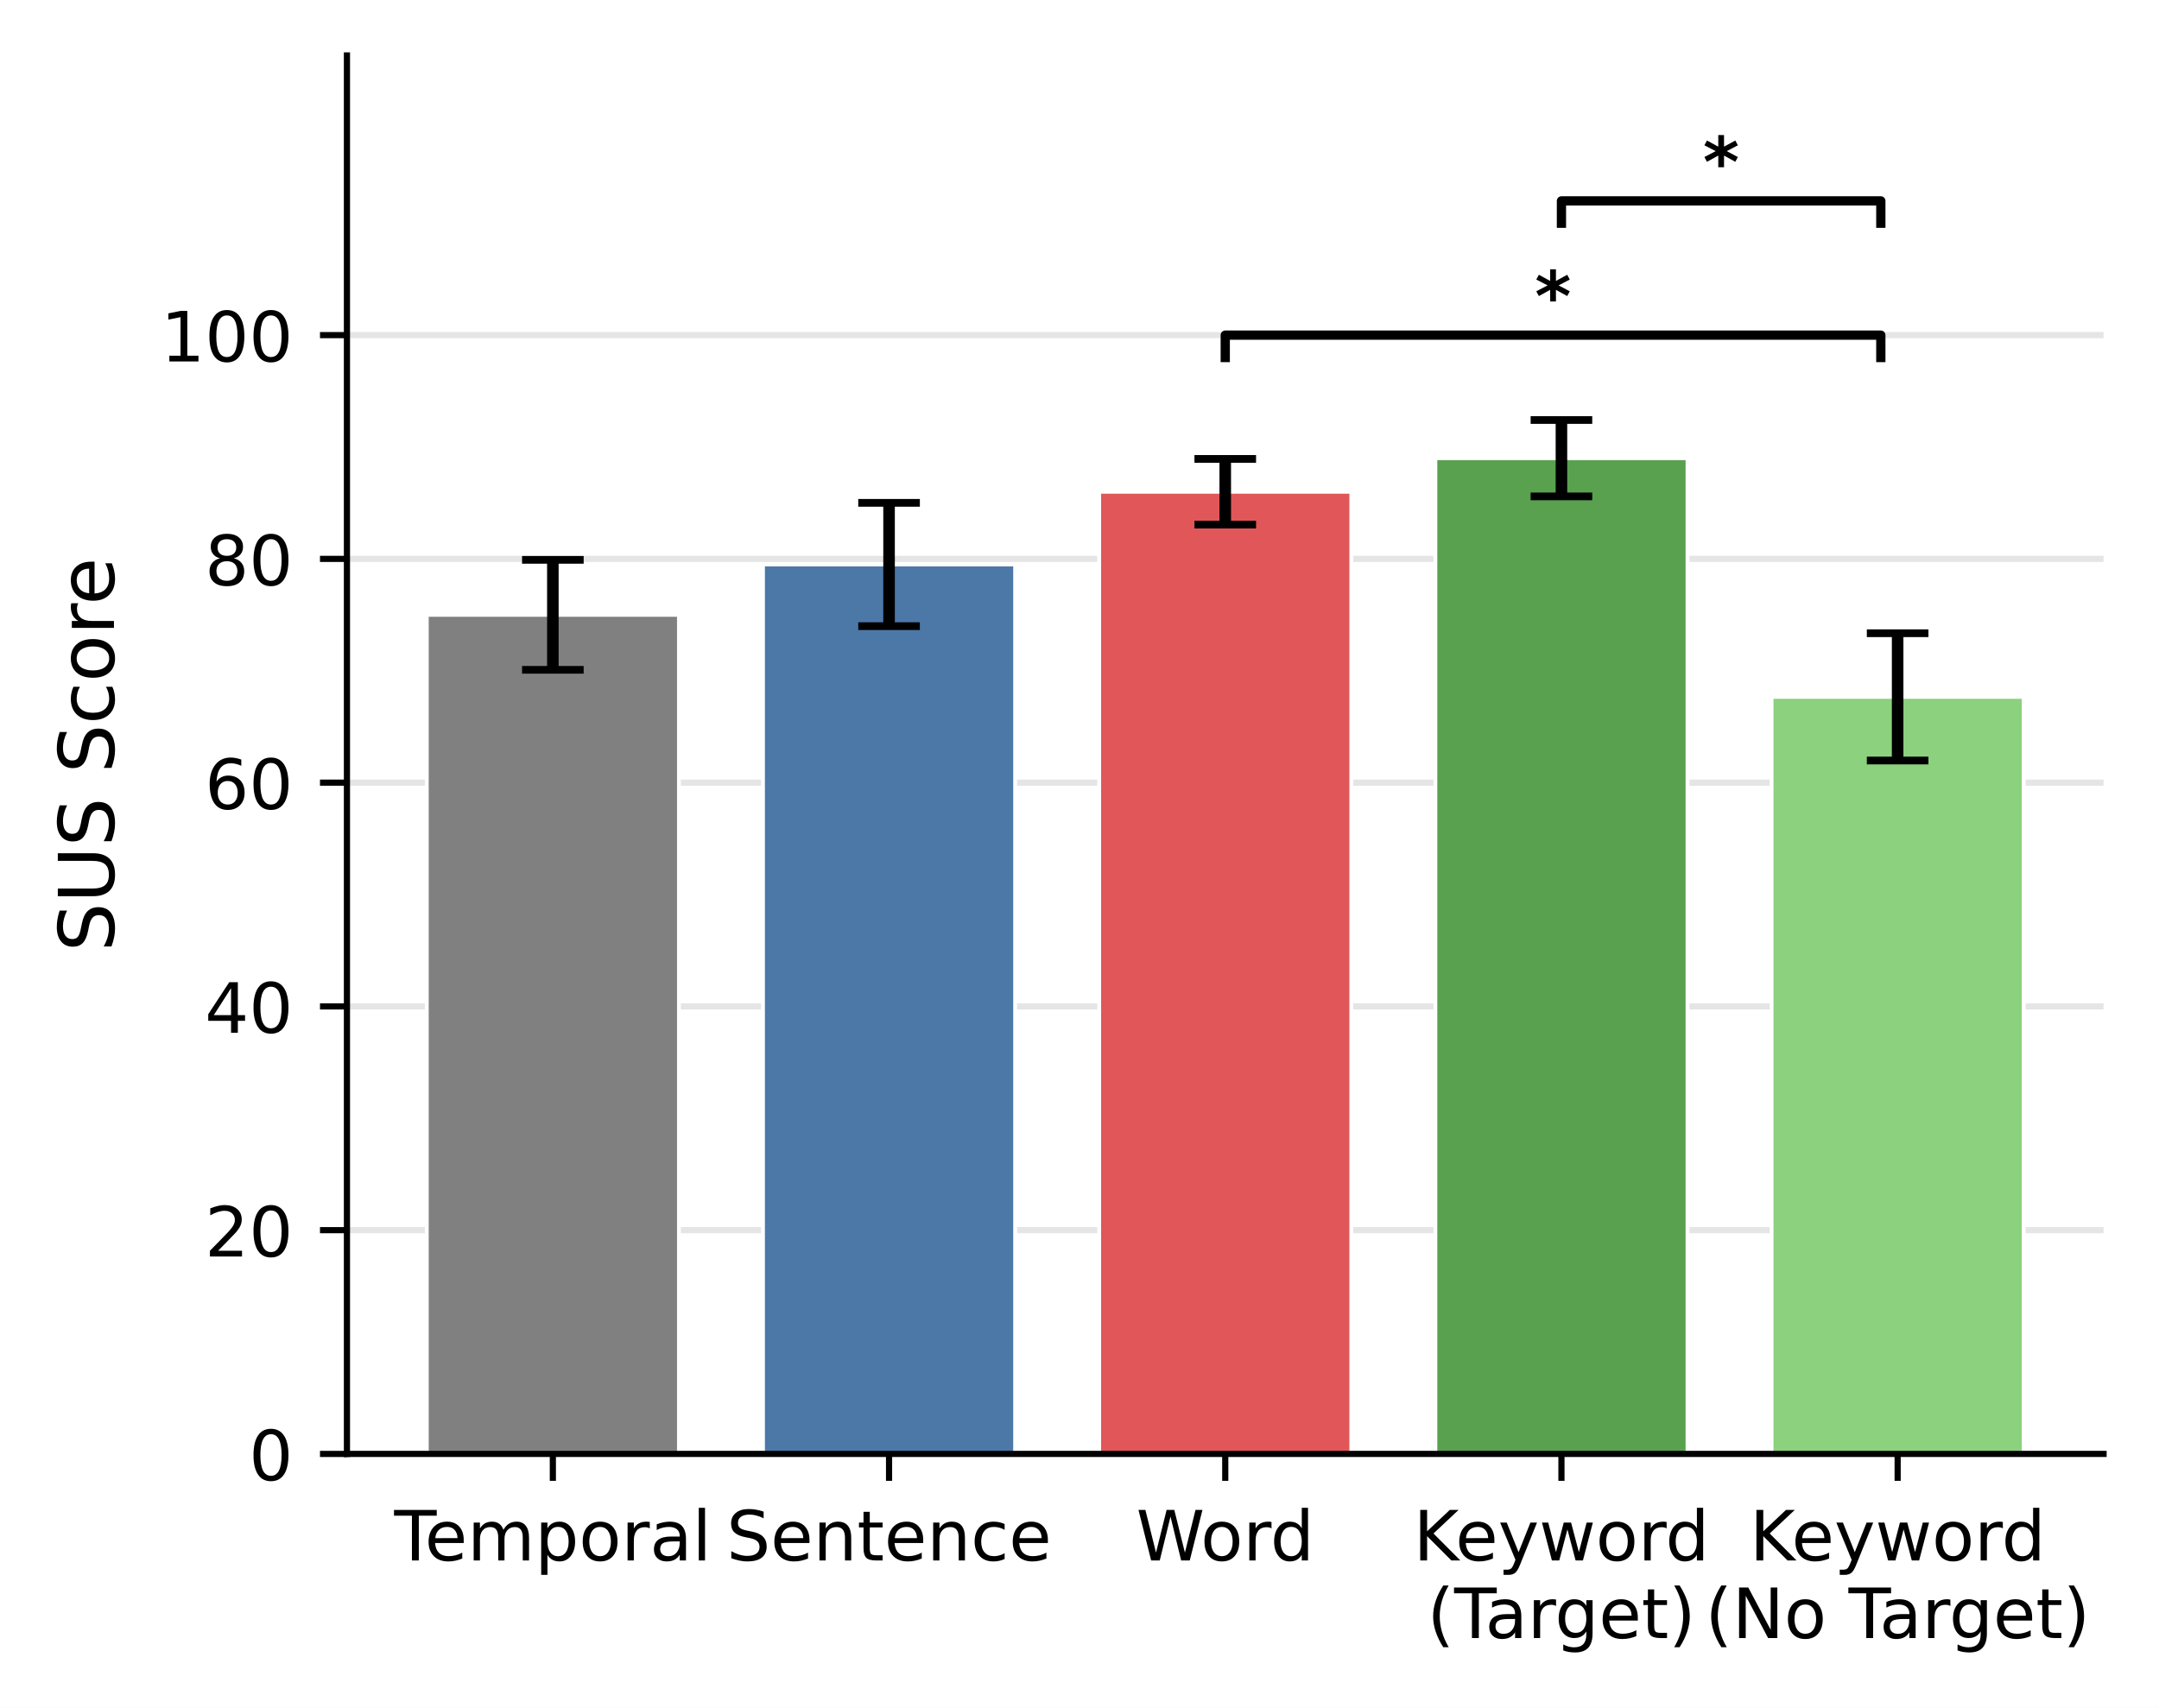
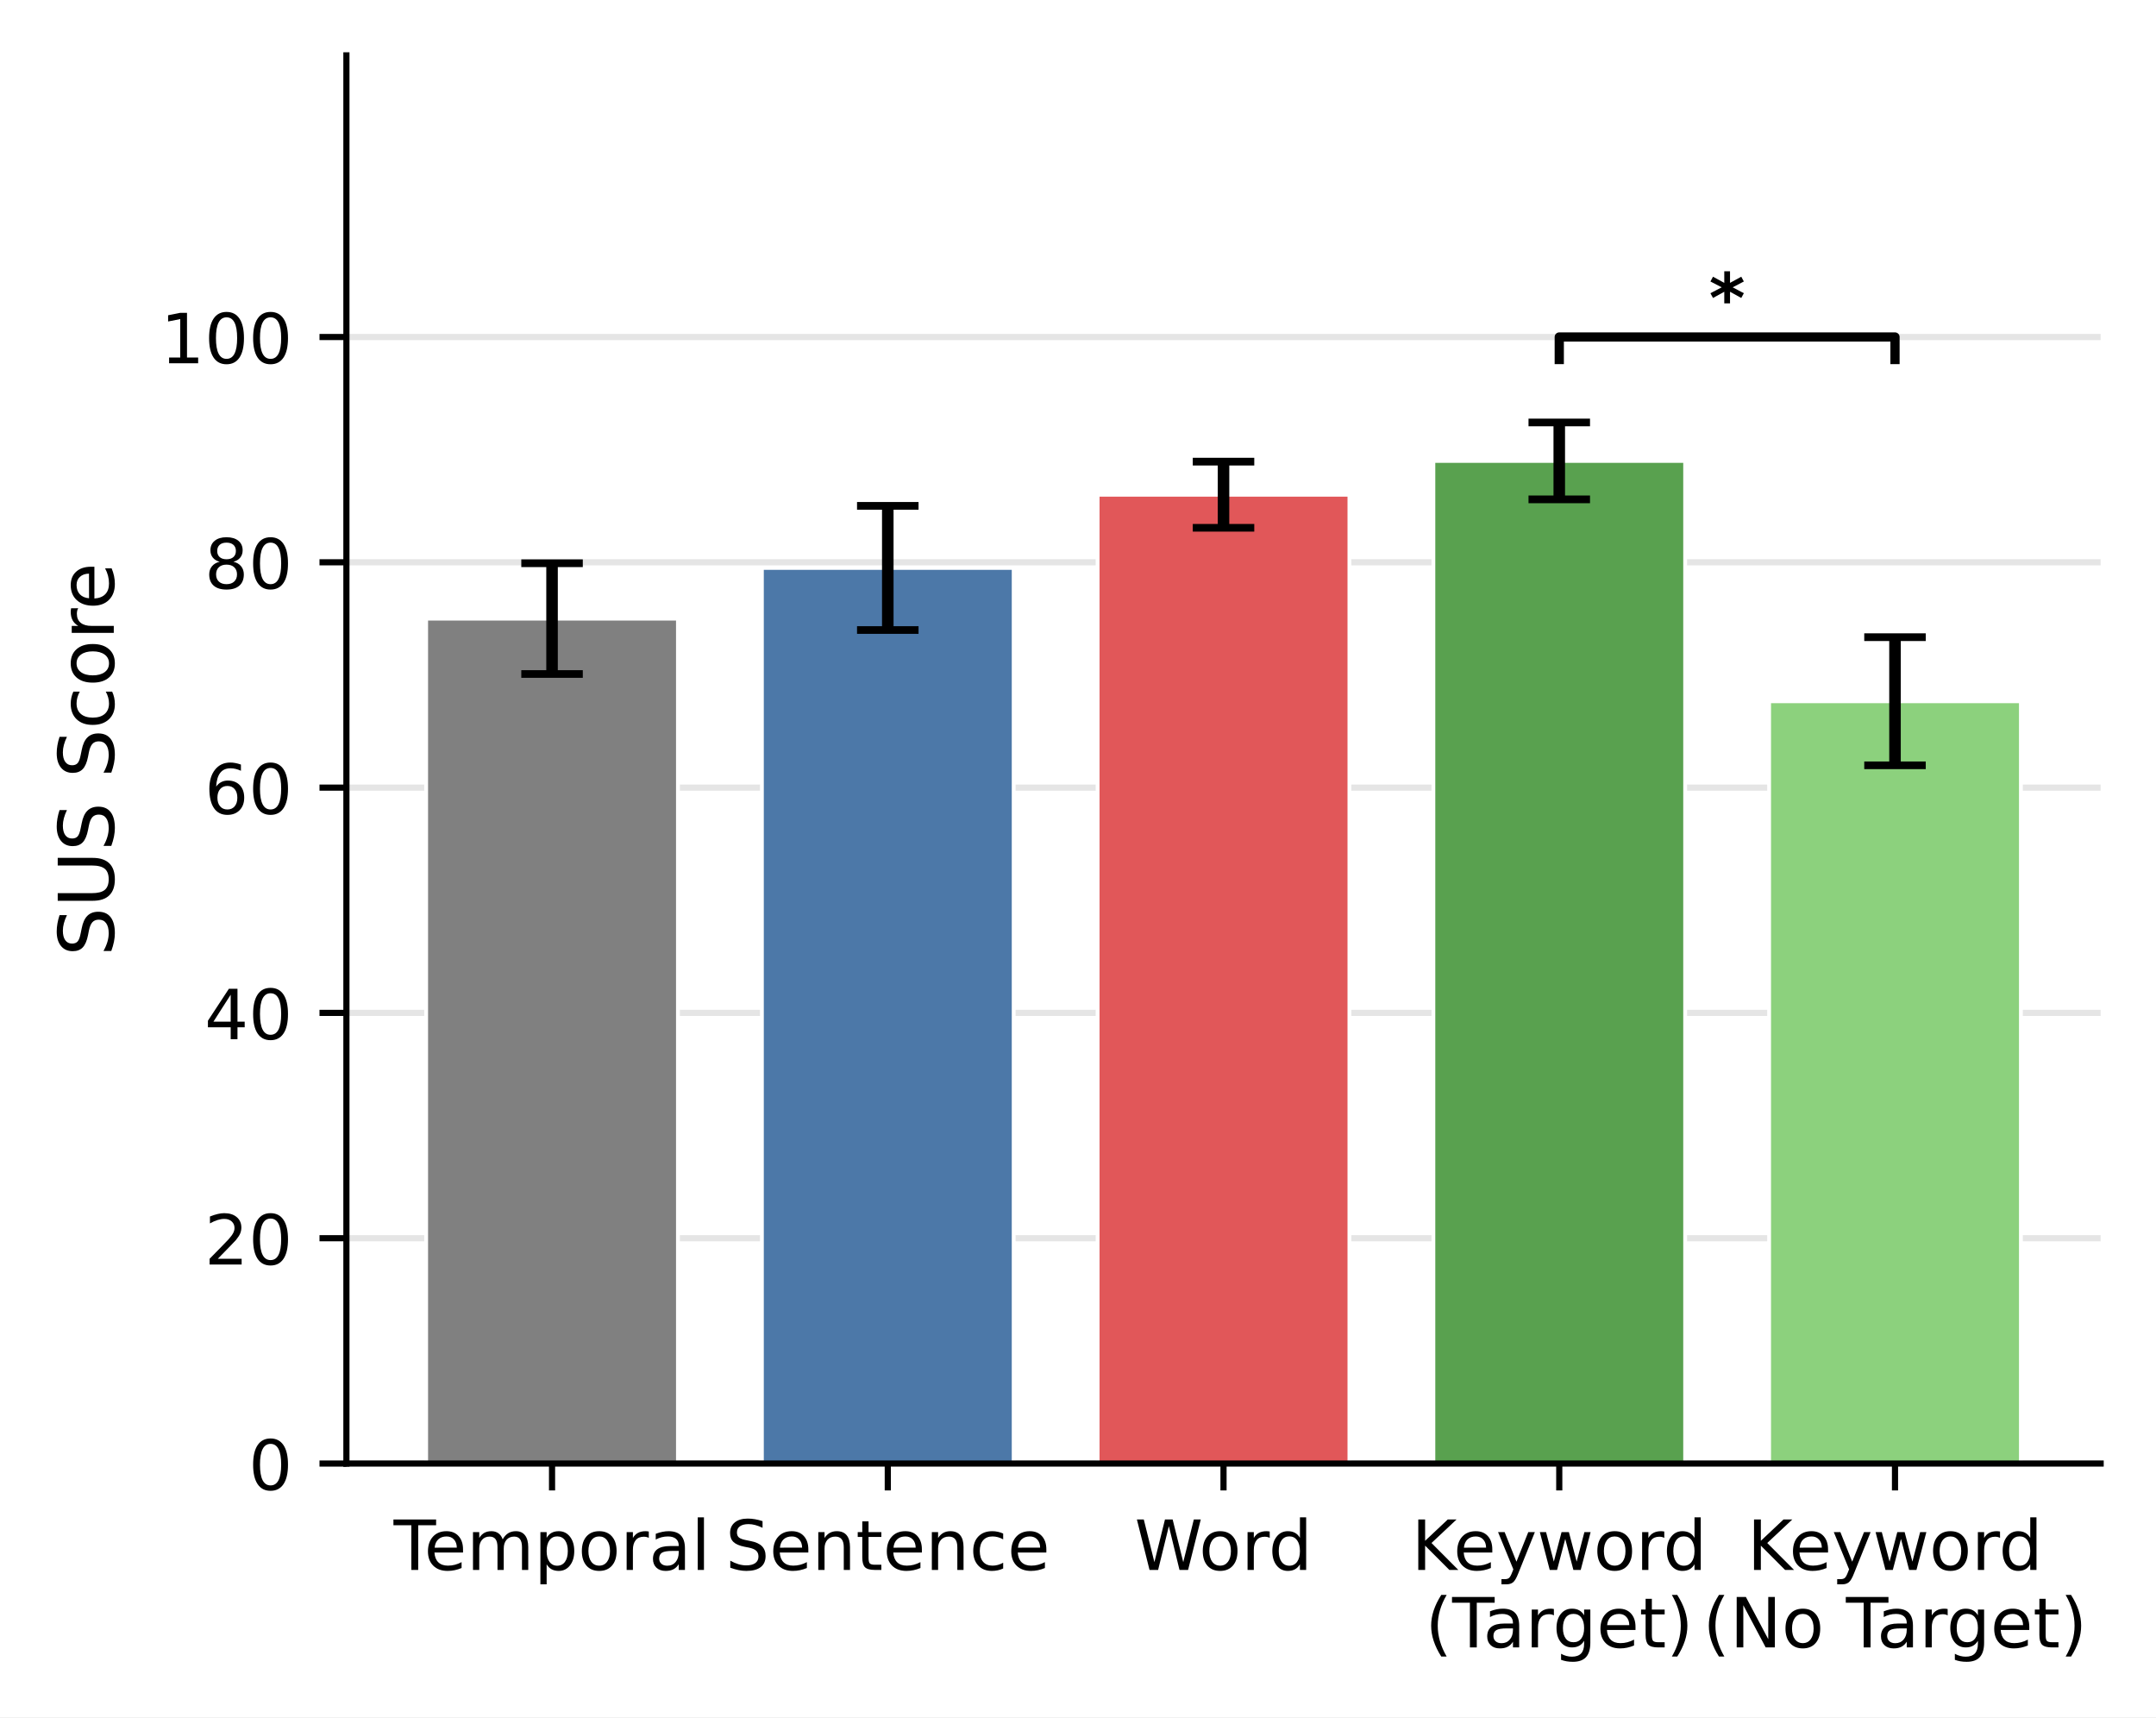
- <svg xmlns="http://www.w3.org/2000/svg" xmlns:xlink="http://www.w3.org/1999/xlink" width="280.387pt" height="221.828pt" viewBox="0 0 280.387 221.828" version="1.1">
+ <svg xmlns="http://www.w3.org/2000/svg" xmlns:xlink="http://www.w3.org/1999/xlink" width="280.432pt" height="223.34pt" viewBox="0 0 280.432 223.34" version="1.1">
  <defs>
    <style type="text/css">*{stroke-linejoin: round; stroke-linecap: butt}</style>
  </defs>
  <g id="figure_1">
    <g id="patch_1">
-       <path d="M 0 221.828  L 280.387 221.828  L 280.387 0  L 0 0  z " style="fill: #ffffff" />
+       <path d="M 0 223.34  L 280.432 223.34  L 280.432 0  L 0 0  z " style="fill: #ffffff" />
    </g>
    <g id="axes_1">
      <g id="patch_2">
-         <path d="M 45.057 188.84  L 273.187 188.84  L 273.187 7.2  L 45.057 7.2  z " style="fill: #ffffff" />
+         <path d="M 45.057 190.352  L 273.232 190.352  L 273.232 7.2  L 45.057 7.2  z " style="fill: #ffffff" />
      </g>
      <g id="matplotlib.axis_1">
        <g id="xtick_1">
          <g id="line2d_1">
            <defs>
-               <path id="mba80912284" d="M 0 0  L 0 3.5  " style="stroke: #000000; stroke-width: 0.8" />
+               <path id="m7911b9454b" d="M 0 0  L 0 3.5  " style="stroke: #000000; stroke-width: 0.8" />
            </defs>
            <g>
-               <use xlink:href="#mba80912284" x="71.799" y="188.84" style="stroke: #000000; stroke-width: 0.8" />
+               <use xlink:href="#m7911b9454b" x="71.805" y="190.352" style="stroke: #000000; stroke-width: 0.8" />
            </g>
          </g>
          <g id="text_1">
-             <g transform="translate(51.19571 202.6786) scale(0.09 -0.09)">
+             <g transform="translate(51.20099 204.1906) scale(0.09 -0.09)">
              <defs>
                <path id="DejaVuSans-54" d="M -19 4666  L 3928 4666  L 3928 4134  L 2272 4134  L 2272 0  L 1638 0  L 1638 4134  L -19 4134  L -19 4666  z " transform="scale(0.015625)" />
                <path id="DejaVuSans-65" d="M 3597 1894  L 3597 1613  L 953 1613  Q 991 1019 1311 708  Q 1631 397 2203 397  Q 2534 397 2845 478  Q 3156 559 3463 722  L 3463 178  Q 3153 47 2828 -22  Q 2503 -91 2169 -91  Q 1331 -91 842 396  Q 353 884 353 1716  Q 353 2575 817 3079  Q 1281 3584 2069 3584  Q 2775 3584 3186 3129  Q 3597 2675 3597 1894  z M 3022 2063  Q 3016 2534 2758 2815  Q 2500 3097 2075 3097  Q 1594 3097 1305 2825  Q 1016 2553 972 2059  L 3022 2063  z " transform="scale(0.015625)" />
                <path id="DejaVuSans-6d" d="M 3328 2828  Q 3544 3216 3844 3400  Q 4144 3584 4550 3584  Q 5097 3584 5394 3201  Q 5691 2819 5691 2113  L 5691 0  L 5113 0  L 5113 2094  Q 5113 2597 4934 2840  Q 4756 3084 4391 3084  Q 3944 3084 3684 2787  Q 3425 2491 3425 1978  L 3425 0  L 2847 0  L 2847 2094  Q 2847 2600 2669 2842  Q 2491 3084 2119 3084  Q 1678 3084 1418 2786  Q 1159 2488 1159 1978  L 1159 0  L 581 0  L 581 3500  L 1159 3500  L 1159 2956  Q 1356 3278 1631 3431  Q 1906 3584 2284 3584  Q 2666 3584 2933 3390  Q 3200 3197 3328 2828  z " transform="scale(0.015625)" />
                <path id="DejaVuSans-70" d="M 1159 525  L 1159 -1331  L 581 -1331  L 581 3500  L 1159 3500  L 1159 2969  Q 1341 3281 1617 3432  Q 1894 3584 2278 3584  Q 2916 3584 3314 3078  Q 3713 2572 3713 1747  Q 3713 922 3314 415  Q 2916 -91 2278 -91  Q 1894 -91 1617 61  Q 1341 213 1159 525  z M 3116 1747  Q 3116 2381 2855 2742  Q 2594 3103 2138 3103  Q 1681 3103 1420 2742  Q 1159 2381 1159 1747  Q 1159 1113 1420 752  Q 1681 391 2138 391  Q 2594 391 2855 752  Q 3116 1113 3116 1747  z " transform="scale(0.015625)" />
                <path id="DejaVuSans-6f" d="M 1959 3097  Q 1497 3097 1228 2736  Q 959 2375 959 1747  Q 959 1119 1226 758  Q 1494 397 1959 397  Q 2419 397 2687 759  Q 2956 1122 2956 1747  Q 2956 2369 2687 2733  Q 2419 3097 1959 3097  z M 1959 3584  Q 2709 3584 3137 3096  Q 3566 2609 3566 1747  Q 3566 888 3137 398  Q 2709 -91 1959 -91  Q 1206 -91 779 398  Q 353 888 353 1747  Q 353 2609 779 3096  Q 1206 3584 1959 3584  z " transform="scale(0.015625)" />
                <path id="DejaVuSans-72" d="M 2631 2963  Q 2534 3019 2420 3045  Q 2306 3072 2169 3072  Q 1681 3072 1420 2755  Q 1159 2438 1159 1844  L 1159 0  L 581 0  L 581 3500  L 1159 3500  L 1159 2956  Q 1341 3275 1631 3429  Q 1922 3584 2338 3584  Q 2397 3584 2469 3576  Q 2541 3569 2628 3553  L 2631 2963  z " transform="scale(0.015625)" />
                <path id="DejaVuSans-61" d="M 2194 1759  Q 1497 1759 1228 1600  Q 959 1441 959 1056  Q 959 750 1161 570  Q 1363 391 1709 391  Q 2188 391 2477 730  Q 2766 1069 2766 1631  L 2766 1759  L 2194 1759  z M 3341 1997  L 3341 0  L 2766 0  L 2766 531  Q 2569 213 2275 61  Q 1981 -91 1556 -91  Q 1019 -91 701 211  Q 384 513 384 1019  Q 384 1609 779 1909  Q 1175 2209 1959 2209  L 2766 2209  L 2766 2266  Q 2766 2663 2505 2880  Q 2244 3097 1772 3097  Q 1472 3097 1187 3025  Q 903 2953 641 2809  L 641 3341  Q 956 3463 1253 3523  Q 1550 3584 1831 3584  Q 2591 3584 2966 3190  Q 3341 2797 3341 1997  z " transform="scale(0.015625)" />
                <path id="DejaVuSans-6c" d="M 603 4863  L 1178 4863  L 1178 0  L 603 0  L 603 4863  z " transform="scale(0.015625)" />
              </defs>
              <use xlink:href="#DejaVuSans-54" />
              <use xlink:href="#DejaVuSans-65" transform="translate(44.08398 0)" />
              <use xlink:href="#DejaVuSans-6d" transform="translate(105.6074 0)" />
              <use xlink:href="#DejaVuSans-70" transform="translate(203.0195 0)" />
              <use xlink:href="#DejaVuSans-6f" transform="translate(266.4961 0)" />
              <use xlink:href="#DejaVuSans-72" transform="translate(327.6777 0)" />
              <use xlink:href="#DejaVuSans-61" transform="translate(368.791 0)" />
              <use xlink:href="#DejaVuSans-6c" transform="translate(430.0703 0)" />
            </g>
          </g>
        </g>
        <g id="xtick_2">
          <g id="line2d_2">
            <g>
-               <use xlink:href="#mba80912284" x="115.461" y="188.84" style="stroke: #000000; stroke-width: 0.8" />
+               <use xlink:href="#m7911b9454b" x="115.475" y="190.352" style="stroke: #000000; stroke-width: 0.8" />
            </g>
          </g>
          <g id="text_2">
-             <g transform="translate(94.35493 202.6786) scale(0.09 -0.09)">
+             <g transform="translate(94.36881 204.1906) scale(0.09 -0.09)">
              <defs>
                <path id="DejaVuSans-53" d="M 3425 4513  L 3425 3897  Q 3066 4069 2747 4153  Q 2428 4238 2131 4238  Q 1616 4238 1336 4038  Q 1056 3838 1056 3469  Q 1056 3159 1242 3001  Q 1428 2844 1947 2747  L 2328 2669  Q 3034 2534 3370 2195  Q 3706 1856 3706 1288  Q 3706 609 3251 259  Q 2797 -91 1919 -91  Q 1588 -91 1214 -16  Q 841 59 441 206  L 441 856  Q 825 641 1194 531  Q 1563 422 1919 422  Q 2459 422 2753 634  Q 3047 847 3047 1241  Q 3047 1584 2836 1778  Q 2625 1972 2144 2069  L 1759 2144  Q 1053 2284 737 2584  Q 422 2884 422 3419  Q 422 4038 858 4394  Q 1294 4750 2059 4750  Q 2388 4750 2728 4690  Q 3069 4631 3425 4513  z " transform="scale(0.015625)" />
                <path id="DejaVuSans-6e" d="M 3513 2113  L 3513 0  L 2938 0  L 2938 2094  Q 2938 2591 2744 2837  Q 2550 3084 2163 3084  Q 1697 3084 1428 2787  Q 1159 2491 1159 1978  L 1159 0  L 581 0  L 581 3500  L 1159 3500  L 1159 2956  Q 1366 3272 1645 3428  Q 1925 3584 2291 3584  Q 2894 3584 3203 3211  Q 3513 2838 3513 2113  z " transform="scale(0.015625)" />
                <path id="DejaVuSans-74" d="M 1172 4494  L 1172 3500  L 2356 3500  L 2356 3053  L 1172 3053  L 1172 1153  Q 1172 725 1289 603  Q 1406 481 1766 481  L 2356 481  L 2356 0  L 1766 0  Q 1100 0 847 248  Q 594 497 594 1153  L 594 3053  L 172 3053  L 172 3500  L 594 3500  L 594 4494  L 1172 4494  z " transform="scale(0.015625)" />
                <path id="DejaVuSans-63" d="M 3122 3366  L 3122 2828  Q 2878 2963 2633 3030  Q 2388 3097 2138 3097  Q 1578 3097 1268 2742  Q 959 2388 959 1747  Q 959 1106 1268 751  Q 1578 397 2138 397  Q 2388 397 2633 464  Q 2878 531 3122 666  L 3122 134  Q 2881 22 2623 -34  Q 2366 -91 2075 -91  Q 1284 -91 818 406  Q 353 903 353 1747  Q 353 2603 823 3093  Q 1294 3584 2113 3584  Q 2378 3584 2631 3529  Q 2884 3475 3122 3366  z " transform="scale(0.015625)" />
              </defs>
              <use xlink:href="#DejaVuSans-53" />
              <use xlink:href="#DejaVuSans-65" transform="translate(63.47656 0)" />
              <use xlink:href="#DejaVuSans-6e" transform="translate(125 0)" />
              <use xlink:href="#DejaVuSans-74" transform="translate(188.3789 0)" />
              <use xlink:href="#DejaVuSans-65" transform="translate(227.5879 0)" />
              <use xlink:href="#DejaVuSans-6e" transform="translate(289.1113 0)" />
              <use xlink:href="#DejaVuSans-63" transform="translate(352.4902 0)" />
              <use xlink:href="#DejaVuSans-65" transform="translate(407.4707 0)" />
            </g>
          </g>
        </g>
        <g id="xtick_3">
          <g id="line2d_3">
            <g>
-               <use xlink:href="#mba80912284" x="159.122" y="188.84" style="stroke: #000000; stroke-width: 0.8" />
+               <use xlink:href="#m7911b9454b" x="159.144" y="190.352" style="stroke: #000000; stroke-width: 0.8" />
            </g>
          </g>
          <g id="text_3">
-             <g transform="translate(147.5555 202.6786) scale(0.09 -0.09)">
+             <g transform="translate(147.578 204.1906) scale(0.09 -0.09)">
              <defs>
                <path id="DejaVuSans-57" d="M 213 4666  L 850 4666  L 1831 722  L 2809 4666  L 3519 4666  L 4500 722  L 5478 4666  L 6119 4666  L 4947 0  L 4153 0  L 3169 4050  L 2175 0  L 1381 0  L 213 4666  z " transform="scale(0.015625)" />
                <path id="DejaVuSans-64" d="M 2906 2969  L 2906 4863  L 3481 4863  L 3481 0  L 2906 0  L 2906 525  Q 2725 213 2448 61  Q 2172 -91 1784 -91  Q 1150 -91 751 415  Q 353 922 353 1747  Q 353 2572 751 3078  Q 1150 3584 1784 3584  Q 2172 3584 2448 3432  Q 2725 3281 2906 2969  z M 947 1747  Q 947 1113 1208 752  Q 1469 391 1925 391  Q 2381 391 2643 752  Q 2906 1113 2906 1747  Q 2906 2381 2643 2742  Q 2381 3103 1925 3103  Q 1469 3103 1208 2742  Q 947 2381 947 1747  z " transform="scale(0.015625)" />
              </defs>
              <use xlink:href="#DejaVuSans-57" />
              <use xlink:href="#DejaVuSans-6f" transform="translate(93.00195 0)" />
              <use xlink:href="#DejaVuSans-72" transform="translate(154.1836 0)" />
              <use xlink:href="#DejaVuSans-64" transform="translate(193.5469 0)" />
            </g>
          </g>
        </g>
        <g id="xtick_4">
          <g id="line2d_4">
            <g>
-               <use xlink:href="#mba80912284" x="202.783" y="188.84" style="stroke: #000000; stroke-width: 0.8" />
+               <use xlink:href="#m7911b9454b" x="202.814" y="190.352" style="stroke: #000000; stroke-width: 0.8" />
            </g>
          </g>
          <g id="text_4">
-             <g transform="translate(183.5632 202.6786) scale(0.09 -0.09)">
+             <g transform="translate(183.5943 204.1906) scale(0.09 -0.09)">
              <defs>
                <path id="DejaVuSans-4b" d="M 628 4666  L 1259 4666  L 1259 2694  L 3353 4666  L 4166 4666  L 1850 2491  L 4331 0  L 3500 0  L 1259 2247  L 1259 0  L 628 0  L 628 4666  z " transform="scale(0.015625)" />
                <path id="DejaVuSans-79" d="M 2059 -325  Q 1816 -950 1584 -1140  Q 1353 -1331 966 -1331  L 506 -1331  L 506 -850  L 844 -850  Q 1081 -850 1212 -737  Q 1344 -625 1503 -206  L 1606 56  L 191 3500  L 800 3500  L 1894 763  L 2988 3500  L 3597 3500  L 2059 -325  z " transform="scale(0.015625)" />
                <path id="DejaVuSans-77" d="M 269 3500  L 844 3500  L 1563 769  L 2278 3500  L 2956 3500  L 3675 769  L 4391 3500  L 4966 3500  L 4050 0  L 3372 0  L 2619 2869  L 1863 0  L 1184 0  L 269 3500  z " transform="scale(0.015625)" />
              </defs>
              <use xlink:href="#DejaVuSans-4b" />
              <use xlink:href="#DejaVuSans-65" transform="translate(60.57617 0)" />
              <use xlink:href="#DejaVuSans-79" transform="translate(122.0996 0)" />
              <use xlink:href="#DejaVuSans-77" transform="translate(181.2793 0)" />
              <use xlink:href="#DejaVuSans-6f" transform="translate(263.0664 0)" />
              <use xlink:href="#DejaVuSans-72" transform="translate(324.248 0)" />
              <use xlink:href="#DejaVuSans-64" transform="translate(363.6113 0)" />
            </g>
-             <g transform="translate(185.347 212.7566) scale(0.09 -0.09)">
+             <g transform="translate(185.3781 214.2686) scale(0.09 -0.09)">
              <defs>
                <path id="DejaVuSans-28" d="M 1984 4856  Q 1566 4138 1362 3434  Q 1159 2731 1159 2009  Q 1159 1288 1364 580  Q 1569 -128 1984 -844  L 1484 -844  Q 1016 -109 783 600  Q 550 1309 550 2009  Q 550 2706 781 3412  Q 1013 4119 1484 4856  L 1984 4856  z " transform="scale(0.015625)" />
                <path id="DejaVuSans-67" d="M 2906 1791  Q 2906 2416 2648 2759  Q 2391 3103 1925 3103  Q 1463 3103 1205 2759  Q 947 2416 947 1791  Q 947 1169 1205 825  Q 1463 481 1925 481  Q 2391 481 2648 825  Q 2906 1169 2906 1791  z M 3481 434  Q 3481 -459 3084 -895  Q 2688 -1331 1869 -1331  Q 1566 -1331 1297 -1286  Q 1028 -1241 775 -1147  L 775 -588  Q 1028 -725 1275 -790  Q 1522 -856 1778 -856  Q 2344 -856 2625 -561  Q 2906 -266 2906 331  L 2906 616  Q 2728 306 2450 153  Q 2172 0 1784 0  Q 1141 0 747 490  Q 353 981 353 1791  Q 353 2603 747 3093  Q 1141 3584 1784 3584  Q 2172 3584 2450 3431  Q 2728 3278 2906 2969  L 2906 3500  L 3481 3500  L 3481 434  z " transform="scale(0.015625)" />
                <path id="DejaVuSans-29" d="M 513 4856  L 1013 4856  Q 1481 4119 1714 3412  Q 1947 2706 1947 2009  Q 1947 1309 1714 600  Q 1481 -109 1013 -844  L 513 -844  Q 928 -128 1133 580  Q 1338 1288 1338 2009  Q 1338 2731 1133 3434  Q 928 4138 513 4856  z " transform="scale(0.015625)" />
              </defs>
              <use xlink:href="#DejaVuSans-28" />
              <use xlink:href="#DejaVuSans-54" transform="translate(39.01367 0)" />
              <use xlink:href="#DejaVuSans-61" transform="translate(83.59766 0)" />
              <use xlink:href="#DejaVuSans-72" transform="translate(144.877 0)" />
              <use xlink:href="#DejaVuSans-67" transform="translate(184.2402 0)" />
              <use xlink:href="#DejaVuSans-65" transform="translate(247.7168 0)" />
              <use xlink:href="#DejaVuSans-74" transform="translate(309.2402 0)" />
              <use xlink:href="#DejaVuSans-29" transform="translate(348.4492 0)" />
            </g>
          </g>
        </g>
        <g id="xtick_5">
          <g id="line2d_5">
            <g>
-               <use xlink:href="#mba80912284" x="246.444" y="188.84" style="stroke: #000000; stroke-width: 0.8" />
+               <use xlink:href="#m7911b9454b" x="246.484" y="190.352" style="stroke: #000000; stroke-width: 0.8" />
            </g>
          </g>
          <g id="text_5">
-             <g transform="translate(227.2244 202.6786) scale(0.09 -0.09)">
+             <g transform="translate(227.2642 204.1906) scale(0.09 -0.09)">
              <use xlink:href="#DejaVuSans-4b" />
              <use xlink:href="#DejaVuSans-65" transform="translate(60.57617 0)" />
              <use xlink:href="#DejaVuSans-79" transform="translate(122.0996 0)" />
              <use xlink:href="#DejaVuSans-77" transform="translate(181.2793 0)" />
              <use xlink:href="#DejaVuSans-6f" transform="translate(263.0664 0)" />
              <use xlink:href="#DejaVuSans-72" transform="translate(324.248 0)" />
              <use xlink:href="#DejaVuSans-64" transform="translate(363.6113 0)" />
            </g>
-             <g transform="translate(221.4581 212.7566) scale(0.09 -0.09)">
+             <g transform="translate(221.4978 214.2686) scale(0.09 -0.09)">
              <defs>
                <path id="DejaVuSans-4e" d="M 628 4666  L 1478 4666  L 3547 763  L 3547 4666  L 4159 4666  L 4159 0  L 3309 0  L 1241 3903  L 1241 0  L 628 0  L 628 4666  z " transform="scale(0.015625)" />
                <path id="DejaVuSans-20" transform="scale(0.015625)" />
              </defs>
              <use xlink:href="#DejaVuSans-28" />
              <use xlink:href="#DejaVuSans-4e" transform="translate(39.01367 0)" />
              <use xlink:href="#DejaVuSans-6f" transform="translate(113.8184 0)" />
              <use xlink:href="#DejaVuSans-20" transform="translate(175 0)" />
              <use xlink:href="#DejaVuSans-54" transform="translate(206.7871 0)" />
              <use xlink:href="#DejaVuSans-61" transform="translate(251.3711 0)" />
              <use xlink:href="#DejaVuSans-72" transform="translate(312.6504 0)" />
              <use xlink:href="#DejaVuSans-67" transform="translate(352.0137 0)" />
              <use xlink:href="#DejaVuSans-65" transform="translate(415.4902 0)" />
              <use xlink:href="#DejaVuSans-74" transform="translate(477.0137 0)" />
              <use xlink:href="#DejaVuSans-29" transform="translate(516.2227 0)" />
            </g>
          </g>
        </g>
      </g>
      <g id="matplotlib.axis_2">
        <g id="ytick_1">
          <g id="line2d_6">
-             <path d="M 45.057 188.84  L 273.187 188.84  " clip-path="url(#p25c3f09887)" style="fill: none; stroke: #808080; stroke-opacity: 0.2; stroke-width: 0.8; stroke-linecap: square" />
+             <path d="M 45.057 190.352  L 273.232 190.352  " clip-path="url(#pfe3d13f611)" style="fill: none; stroke: #808080; stroke-opacity: 0.2; stroke-width: 0.8; stroke-linecap: square" />
          </g>
          <g id="line2d_7">
            <defs>
-               <path id="m5832dd459f" d="M 0 0  L -3.5 0  " style="stroke: #000000; stroke-width: 0.8" />
+               <path id="m5ee5d68611" d="M 0 0  L -3.5 0  " style="stroke: #000000; stroke-width: 0.8" />
            </defs>
            <g>
-               <use xlink:href="#m5832dd459f" x="45.057" y="188.84" style="stroke: #000000; stroke-width: 0.8" />
+               <use xlink:href="#m5ee5d68611" x="45.057" y="190.352" style="stroke: #000000; stroke-width: 0.8" />
            </g>
          </g>
          <g id="text_6">
-             <g transform="translate(32.33062 192.2593) scale(0.09 -0.09)">
+             <g transform="translate(32.33062 193.7713) scale(0.09 -0.09)">
              <defs>
                <path id="DejaVuSans-30" d="M 2034 4250  Q 1547 4250 1301 3770  Q 1056 3291 1056 2328  Q 1056 1369 1301 889  Q 1547 409 2034 409  Q 2525 409 2770 889  Q 3016 1369 3016 2328  Q 3016 3291 2770 3770  Q 2525 4250 2034 4250  z M 2034 4750  Q 2819 4750 3233 4129  Q 3647 3509 3647 2328  Q 3647 1150 3233 529  Q 2819 -91 2034 -91  Q 1250 -91 836 529  Q 422 1150 422 2328  Q 422 3509 836 4129  Q 1250 4750 2034 4750  z " transform="scale(0.015625)" />
              </defs>
              <use xlink:href="#DejaVuSans-30" />
            </g>
          </g>
        </g>
        <g id="ytick_2">
          <g id="line2d_8">
-             <path d="M 45.057 159.778  L 273.187 159.778  " clip-path="url(#p25c3f09887)" style="fill: none; stroke: #808080; stroke-opacity: 0.2; stroke-width: 0.8; stroke-linecap: square" />
+             <path d="M 45.057 161.048  L 273.232 161.048  " clip-path="url(#pfe3d13f611)" style="fill: none; stroke: #808080; stroke-opacity: 0.2; stroke-width: 0.8; stroke-linecap: square" />
          </g>
          <g id="line2d_9">
            <g>
-               <use xlink:href="#m5832dd459f" x="45.057" y="159.778" style="stroke: #000000; stroke-width: 0.8" />
+               <use xlink:href="#m5ee5d68611" x="45.057" y="161.048" style="stroke: #000000; stroke-width: 0.8" />
            </g>
          </g>
          <g id="text_7">
-             <g transform="translate(26.60438 163.1969) scale(0.09 -0.09)">
+             <g transform="translate(26.60438 164.467) scale(0.09 -0.09)">
              <defs>
                <path id="DejaVuSans-32" d="M 1228 531  L 3431 531  L 3431 0  L 469 0  L 469 531  Q 828 903 1448 1529  Q 2069 2156 2228 2338  Q 2531 2678 2651 2914  Q 2772 3150 2772 3378  Q 2772 3750 2511 3984  Q 2250 4219 1831 4219  Q 1534 4219 1204 4116  Q 875 4013 500 3803  L 500 4441  Q 881 4594 1212 4672  Q 1544 4750 1819 4750  Q 2544 4750 2975 4387  Q 3406 4025 3406 3419  Q 3406 3131 3298 2873  Q 3191 2616 2906 2266  Q 2828 2175 2409 1742  Q 1991 1309 1228 531  z " transform="scale(0.015625)" />
              </defs>
              <use xlink:href="#DejaVuSans-32" />
              <use xlink:href="#DejaVuSans-30" transform="translate(63.62305 0)" />
            </g>
          </g>
        </g>
        <g id="ytick_3">
          <g id="line2d_10">
-             <path d="M 45.057 130.715  L 273.187 130.715  " clip-path="url(#p25c3f09887)" style="fill: none; stroke: #808080; stroke-opacity: 0.2; stroke-width: 0.8; stroke-linecap: square" />
+             <path d="M 45.057 131.743  L 273.232 131.743  " clip-path="url(#pfe3d13f611)" style="fill: none; stroke: #808080; stroke-opacity: 0.2; stroke-width: 0.8; stroke-linecap: square" />
          </g>
          <g id="line2d_11">
            <g>
-               <use xlink:href="#m5832dd459f" x="45.057" y="130.715" style="stroke: #000000; stroke-width: 0.8" />
+               <use xlink:href="#m5ee5d68611" x="45.057" y="131.743" style="stroke: #000000; stroke-width: 0.8" />
            </g>
          </g>
          <g id="text_8">
-             <g transform="translate(26.60438 134.1345) scale(0.09 -0.09)">
+             <g transform="translate(26.60438 135.1627) scale(0.09 -0.09)">
              <defs>
                <path id="DejaVuSans-34" d="M 2419 4116  L 825 1625  L 2419 1625  L 2419 4116  z M 2253 4666  L 3047 4666  L 3047 1625  L 3713 1625  L 3713 1100  L 3047 1100  L 3047 0  L 2419 0  L 2419 1100  L 313 1100  L 313 1709  L 2253 4666  z " transform="scale(0.015625)" />
              </defs>
              <use xlink:href="#DejaVuSans-34" />
              <use xlink:href="#DejaVuSans-30" transform="translate(63.62305 0)" />
            </g>
          </g>
        </g>
        <g id="ytick_4">
          <g id="line2d_12">
-             <path d="M 45.057 101.653  L 273.187 101.653  " clip-path="url(#p25c3f09887)" style="fill: none; stroke: #808080; stroke-opacity: 0.2; stroke-width: 0.8; stroke-linecap: square" />
+             <path d="M 45.057 102.439  L 273.232 102.439  " clip-path="url(#pfe3d13f611)" style="fill: none; stroke: #808080; stroke-opacity: 0.2; stroke-width: 0.8; stroke-linecap: square" />
          </g>
          <g id="line2d_13">
            <g>
-               <use xlink:href="#m5832dd459f" x="45.057" y="101.653" style="stroke: #000000; stroke-width: 0.8" />
+               <use xlink:href="#m5ee5d68611" x="45.057" y="102.439" style="stroke: #000000; stroke-width: 0.8" />
            </g>
          </g>
          <g id="text_9">
-             <g transform="translate(26.60438 105.0721) scale(0.09 -0.09)">
+             <g transform="translate(26.60438 105.8583) scale(0.09 -0.09)">
              <defs>
                <path id="DejaVuSans-36" d="M 2113 2584  Q 1688 2584 1439 2293  Q 1191 2003 1191 1497  Q 1191 994 1439 701  Q 1688 409 2113 409  Q 2538 409 2786 701  Q 3034 994 3034 1497  Q 3034 2003 2786 2293  Q 2538 2584 2113 2584  z M 3366 4563  L 3366 3988  Q 3128 4100 2886 4159  Q 2644 4219 2406 4219  Q 1781 4219 1451 3797  Q 1122 3375 1075 2522  Q 1259 2794 1537 2939  Q 1816 3084 2150 3084  Q 2853 3084 3261 2657  Q 3669 2231 3669 1497  Q 3669 778 3244 343  Q 2819 -91 2113 -91  Q 1303 -91 875 529  Q 447 1150 447 2328  Q 447 3434 972 4092  Q 1497 4750 2381 4750  Q 2619 4750 2861 4703  Q 3103 4656 3366 4563  z " transform="scale(0.015625)" />
              </defs>
              <use xlink:href="#DejaVuSans-36" />
              <use xlink:href="#DejaVuSans-30" transform="translate(63.62305 0)" />
            </g>
          </g>
        </g>
        <g id="ytick_5">
          <g id="line2d_14">
-             <path d="M 45.057 72.59  L 273.187 72.59  " clip-path="url(#p25c3f09887)" style="fill: none; stroke: #808080; stroke-opacity: 0.2; stroke-width: 0.8; stroke-linecap: square" />
+             <path d="M 45.057 73.135  L 273.232 73.135  " clip-path="url(#pfe3d13f611)" style="fill: none; stroke: #808080; stroke-opacity: 0.2; stroke-width: 0.8; stroke-linecap: square" />
          </g>
          <g id="line2d_15">
            <g>
-               <use xlink:href="#m5832dd459f" x="45.057" y="72.59" style="stroke: #000000; stroke-width: 0.8" />
+               <use xlink:href="#m5ee5d68611" x="45.057" y="73.135" style="stroke: #000000; stroke-width: 0.8" />
            </g>
          </g>
          <g id="text_10">
-             <g transform="translate(26.60438 76.0097) scale(0.09 -0.09)">
+             <g transform="translate(26.60438 76.55402) scale(0.09 -0.09)">
              <defs>
                <path id="DejaVuSans-38" d="M 2034 2216  Q 1584 2216 1326 1975  Q 1069 1734 1069 1313  Q 1069 891 1326 650  Q 1584 409 2034 409  Q 2484 409 2743 651  Q 3003 894 3003 1313  Q 3003 1734 2745 1975  Q 2488 2216 2034 2216  z M 1403 2484  Q 997 2584 770 2862  Q 544 3141 544 3541  Q 544 4100 942 4425  Q 1341 4750 2034 4750  Q 2731 4750 3128 4425  Q 3525 4100 3525 3541  Q 3525 3141 3298 2862  Q 3072 2584 2669 2484  Q 3125 2378 3379 2068  Q 3634 1759 3634 1313  Q 3634 634 3220 271  Q 2806 -91 2034 -91  Q 1263 -91 848 271  Q 434 634 434 1313  Q 434 1759 690 2068  Q 947 2378 1403 2484  z M 1172 3481  Q 1172 3119 1398 2916  Q 1625 2713 2034 2713  Q 2441 2713 2670 2916  Q 2900 3119 2900 3481  Q 2900 3844 2670 4047  Q 2441 4250 2034 4250  Q 1625 4250 1398 4047  Q 1172 3844 1172 3481  z " transform="scale(0.015625)" />
              </defs>
              <use xlink:href="#DejaVuSans-38" />
              <use xlink:href="#DejaVuSans-30" transform="translate(63.62305 0)" />
            </g>
          </g>
        </g>
        <g id="ytick_6">
          <g id="line2d_16">
-             <path d="M 45.057 43.528  L 273.187 43.528  " clip-path="url(#p25c3f09887)" style="fill: none; stroke: #808080; stroke-opacity: 0.2; stroke-width: 0.8; stroke-linecap: square" />
+             <path d="M 45.057 43.83  L 273.232 43.83  " clip-path="url(#pfe3d13f611)" style="fill: none; stroke: #808080; stroke-opacity: 0.2; stroke-width: 0.8; stroke-linecap: square" />
          </g>
          <g id="line2d_17">
            <g>
-               <use xlink:href="#m5832dd459f" x="45.057" y="43.528" style="stroke: #000000; stroke-width: 0.8" />
+               <use xlink:href="#m5ee5d68611" x="45.057" y="43.83" style="stroke: #000000; stroke-width: 0.8" />
            </g>
          </g>
          <g id="text_11">
-             <g transform="translate(20.87813 46.9473) scale(0.09 -0.09)">
+             <g transform="translate(20.87813 47.2497) scale(0.09 -0.09)">
              <defs>
                <path id="DejaVuSans-31" d="M 794 531  L 1825 531  L 1825 4091  L 703 3866  L 703 4441  L 1819 4666  L 2450 4666  L 2450 531  L 3481 531  L 3481 0  L 794 0  L 794 531  z " transform="scale(0.015625)" />
              </defs>
              <use xlink:href="#DejaVuSans-31" />
              <use xlink:href="#DejaVuSans-30" transform="translate(63.62305 0)" />
              <use xlink:href="#DejaVuSans-30" transform="translate(127.2461 0)" />
            </g>
          </g>
        </g>
        <g id="text_12">
-           <g transform="translate(14.79844 123.6192) rotate(-90) scale(0.1 -0.1)">
+           <g transform="translate(14.79844 124.3752) rotate(-90) scale(0.1 -0.1)">
            <defs>
              <path id="DejaVuSans-55" d="M 556 4666  L 1191 4666  L 1191 1831  Q 1191 1081 1462 751  Q 1734 422 2344 422  Q 2950 422 3222 751  Q 3494 1081 3494 1831  L 3494 4666  L 4128 4666  L 4128 1753  Q 4128 841 3676 375  Q 3225 -91 2344 -91  Q 1459 -91 1007 375  Q 556 841 556 1753  L 556 4666  z " transform="scale(0.015625)" />
            </defs>
            <use xlink:href="#DejaVuSans-53" />
            <use xlink:href="#DejaVuSans-55" transform="translate(63.47656 0)" />
            <use xlink:href="#DejaVuSans-53" transform="translate(136.6699 0)" />
            <use xlink:href="#DejaVuSans-20" transform="translate(200.1465 0)" />
            <use xlink:href="#DejaVuSans-53" transform="translate(231.9336 0)" />
            <use xlink:href="#DejaVuSans-63" transform="translate(295.4102 0)" />
            <use xlink:href="#DejaVuSans-6f" transform="translate(350.3906 0)" />
            <use xlink:href="#DejaVuSans-72" transform="translate(411.5723 0)" />
            <use xlink:href="#DejaVuSans-65" transform="translate(450.4355 0)" />
          </g>
        </g>
      </g>
      <g id="patch_3">
-         <path d="M 55.426 188.84  L 88.172 188.84  L 88.172 79.856  L 55.426 79.856  z " clip-path="url(#p25c3f09887)" style="fill: #808080; stroke: #ffffff; stroke-width: 0.5; stroke-linejoin: miter" />
+         <path d="M 55.428 190.352  L 88.181 190.352  L 88.181 80.461  L 55.428 80.461  z " clip-path="url(#pfe3d13f611)" style="fill: #808080; stroke: #ffffff; stroke-width: 0.5; stroke-linejoin: miter" />
      </g>
      <g id="patch_4">
-         <path d="M 99.088 188.84  L 131.834 188.84  L 131.834 73.317  L 99.088 73.317  z " clip-path="url(#p25c3f09887)" style="fill: #4c78a8; stroke: #ffffff; stroke-width: 0.5; stroke-linejoin: miter" />
+         <path d="M 99.098 190.352  L 131.851 190.352  L 131.851 73.867  L 99.098 73.867  z " clip-path="url(#pfe3d13f611)" style="fill: #4c78a8; stroke: #ffffff; stroke-width: 0.5; stroke-linejoin: miter" />
      </g>
      <g id="patch_5">
-         <path d="M 142.749 188.84  L 175.495 188.84  L 175.495 63.872  L 142.749 63.872  z " clip-path="url(#p25c3f09887)" style="fill: #e15759; stroke: #ffffff; stroke-width: 0.5; stroke-linejoin: miter" />
+         <path d="M 142.768 190.352  L 175.521 190.352  L 175.521 64.343  L 142.768 64.343  z " clip-path="url(#pfe3d13f611)" style="fill: #e15759; stroke: #ffffff; stroke-width: 0.5; stroke-linejoin: miter" />
      </g>
      <g id="patch_6">
-         <path d="M 186.41 188.84  L 219.156 188.84  L 219.156 59.512  L 186.41 59.512  z " clip-path="url(#p25c3f09887)" style="fill: #59a14f; stroke: #ffffff; stroke-width: 0.5; stroke-linejoin: miter" />
+         <path d="M 186.438 190.352  L 219.19 190.352  L 219.19 59.948  L 186.438 59.948  z " clip-path="url(#pfe3d13f611)" style="fill: #59a14f; stroke: #ffffff; stroke-width: 0.5; stroke-linejoin: miter" />
      </g>
      <g id="patch_7">
-         <path d="M 230.071 188.84  L 262.817 188.84  L 262.817 90.512  L 230.071 90.512  z " clip-path="url(#p25c3f09887)" style="fill: #8cd17d; stroke: #ffffff; stroke-width: 0.5; stroke-linejoin: miter" />
+         <path d="M 230.108 190.352  L 262.86 190.352  L 262.86 91.206  L 230.108 91.206  z " clip-path="url(#pfe3d13f611)" style="fill: #8cd17d; stroke: #ffffff; stroke-width: 0.5; stroke-linejoin: miter" />
      </g>
      <g id="LineCollection_1">
-         <path d="M 71.799 86.999  L 71.799 72.713  " clip-path="url(#p25c3f09887)" style="fill: none; stroke: #000000; stroke-width: 1.5" />
-         <path d="M 115.461 81.325  L 115.461 65.309  " clip-path="url(#p25c3f09887)" style="fill: none; stroke: #000000; stroke-width: 1.5" />
-         <path d="M 159.122 68.138  L 159.122 59.606  " clip-path="url(#p25c3f09887)" style="fill: none; stroke: #000000; stroke-width: 1.5" />
-         <path d="M 202.783 64.473  L 202.783 54.552  " clip-path="url(#p25c3f09887)" style="fill: none; stroke: #000000; stroke-width: 1.5" />
-         <path d="M 246.444 98.777  L 246.444 82.247  " clip-path="url(#p25c3f09887)" style="fill: none; stroke: #000000; stroke-width: 1.5" />
+         <path d="M 71.805 87.664  L 71.805 73.258  " clip-path="url(#pfe3d13f611)" style="fill: none; stroke: #000000; stroke-width: 1.5" />
+         <path d="M 115.475 81.942  L 115.475 65.793  " clip-path="url(#pfe3d13f611)" style="fill: none; stroke: #000000; stroke-width: 1.5" />
+         <path d="M 159.144 68.645  L 159.144 60.042  " clip-path="url(#pfe3d13f611)" style="fill: none; stroke: #000000; stroke-width: 1.5" />
+         <path d="M 202.814 64.95  L 202.814 54.946  " clip-path="url(#pfe3d13f611)" style="fill: none; stroke: #000000; stroke-width: 1.5" />
+         <path d="M 246.484 99.539  L 246.484 82.872  " clip-path="url(#pfe3d13f611)" style="fill: none; stroke: #000000; stroke-width: 1.5" />
      </g>
      <g id="line2d_18">
        <defs>
-           <path id="m14a3ee85a6" d="M 4 0  L -4 -0  " style="stroke: #000000" />
+           <path id="mab2a3f1735" d="M 4 0  L -4 -0  " style="stroke: #000000" />
        </defs>
-         <g clip-path="url(#p25c3f09887)">
-           <use xlink:href="#m14a3ee85a6" x="71.799" y="86.999" style="fill: #1f77b4; stroke: #000000" />
-           <use xlink:href="#m14a3ee85a6" x="115.461" y="81.325" style="fill: #1f77b4; stroke: #000000" />
-           <use xlink:href="#m14a3ee85a6" x="159.122" y="68.138" style="fill: #1f77b4; stroke: #000000" />
-           <use xlink:href="#m14a3ee85a6" x="202.783" y="64.473" style="fill: #1f77b4; stroke: #000000" />
-           <use xlink:href="#m14a3ee85a6" x="246.444" y="98.777" style="fill: #1f77b4; stroke: #000000" />
+         <g clip-path="url(#pfe3d13f611)">
+           <use xlink:href="#mab2a3f1735" x="71.805" y="87.664" style="fill: #1f77b4; stroke: #000000" />
+           <use xlink:href="#mab2a3f1735" x="115.475" y="81.942" style="fill: #1f77b4; stroke: #000000" />
+           <use xlink:href="#mab2a3f1735" x="159.144" y="68.645" style="fill: #1f77b4; stroke: #000000" />
+           <use xlink:href="#mab2a3f1735" x="202.814" y="64.95" style="fill: #1f77b4; stroke: #000000" />
+           <use xlink:href="#mab2a3f1735" x="246.484" y="99.539" style="fill: #1f77b4; stroke: #000000" />
        </g>
      </g>
      <g id="line2d_19">
-         <g clip-path="url(#p25c3f09887)">
-           <use xlink:href="#m14a3ee85a6" x="71.799" y="72.713" style="fill: #1f77b4; stroke: #000000" />
-           <use xlink:href="#m14a3ee85a6" x="115.461" y="65.309" style="fill: #1f77b4; stroke: #000000" />
-           <use xlink:href="#m14a3ee85a6" x="159.122" y="59.606" style="fill: #1f77b4; stroke: #000000" />
-           <use xlink:href="#m14a3ee85a6" x="202.783" y="54.552" style="fill: #1f77b4; stroke: #000000" />
-           <use xlink:href="#m14a3ee85a6" x="246.444" y="82.247" style="fill: #1f77b4; stroke: #000000" />
+         <g clip-path="url(#pfe3d13f611)">
+           <use xlink:href="#mab2a3f1735" x="71.805" y="73.258" style="fill: #1f77b4; stroke: #000000" />
+           <use xlink:href="#mab2a3f1735" x="115.475" y="65.793" style="fill: #1f77b4; stroke: #000000" />
+           <use xlink:href="#mab2a3f1735" x="159.144" y="60.042" style="fill: #1f77b4; stroke: #000000" />
+           <use xlink:href="#mab2a3f1735" x="202.814" y="54.946" style="fill: #1f77b4; stroke: #000000" />
+           <use xlink:href="#mab2a3f1735" x="246.484" y="82.872" style="fill: #1f77b4; stroke: #000000" />
        </g>
      </g>
      <g id="line2d_20">
-         <path d="M 159.122 46.434  L 159.122 43.528  L 244.261 43.528  L 244.261 46.434  " clip-path="url(#p25c3f09887)" style="fill: none; stroke: #000000; stroke-width: 1.2; stroke-linecap: square" />
-       </g>
-       <g id="line2d_21">
-         <path d="M 202.783 28.997  L 202.783 26.091  L 244.261 26.091  L 244.261 28.997  " clip-path="url(#p25c3f09887)" style="fill: none; stroke: #000000; stroke-width: 1.2; stroke-linecap: square" />
+         <path d="M 202.814 46.761  L 202.814 43.83  L 246.484 43.83  L 246.484 46.761  " clip-path="url(#pfe3d13f611)" style="fill: none; stroke: #000000; stroke-width: 1.2; stroke-linecap: square" />
      </g>
      <g id="patch_8">
-         <path d="M 45.057 188.84  L 45.057 7.2  " style="fill: none; stroke: #000000; stroke-width: 0.8; stroke-linejoin: miter; stroke-linecap: square" />
+         <path d="M 45.057 190.352  L 45.057 7.2  " style="fill: none; stroke: #000000; stroke-width: 0.8; stroke-linejoin: miter; stroke-linecap: square" />
      </g>
      <g id="patch_9">
-         <path d="M 45.057 188.84  L 273.187 188.84  " style="fill: none; stroke: #000000; stroke-width: 0.8; stroke-linejoin: miter; stroke-linecap: square" />
+         <path d="M 45.057 190.352  L 273.232 190.352  " style="fill: none; stroke: #000000; stroke-width: 0.8; stroke-linejoin: miter; stroke-linecap: square" />
      </g>
      <g id="text_13">
-         <g transform="translate(199.3382 41.65628) scale(0.09 -0.09)">
+         <g transform="translate(222.2958 41.95868) scale(0.09 -0.09)">
          <defs>
            <path id="DejaVuSans-Bold-2a" d="M 3219 3803  L 2188 3263  L 3219 2719  L 2981 2278  L 1941 2853  L 1941 1778  L 1409 1778  L 1409 2853  L 366 2278  L 128 2719  L 1172 3263  L 128 3803  L 366 4244  L 1409 3675  L 1409 4750  L 1941 4750  L 1941 3675  L 2981 4244  L 3219 3803  z " transform="scale(0.015625)" />
          </defs>
          <use xlink:href="#DejaVuSans-Bold-2a" />
        </g>
      </g>
-       <g id="text_14">
-         <g transform="translate(221.1689 24.21884) scale(0.09 -0.09)">
-           <use xlink:href="#DejaVuSans-Bold-2a" />
-         </g>
-       </g>
    </g>
  </g>
  <defs>
-     <clipPath id="p25c3f09887">
-       <rect x="45.057" y="7.2" width="228.13" height="181.64" />
+     <clipPath id="pfe3d13f611">
+       <rect x="45.057" y="7.2" width="228.175" height="183.152" />
    </clipPath>
  </defs>
</svg>
